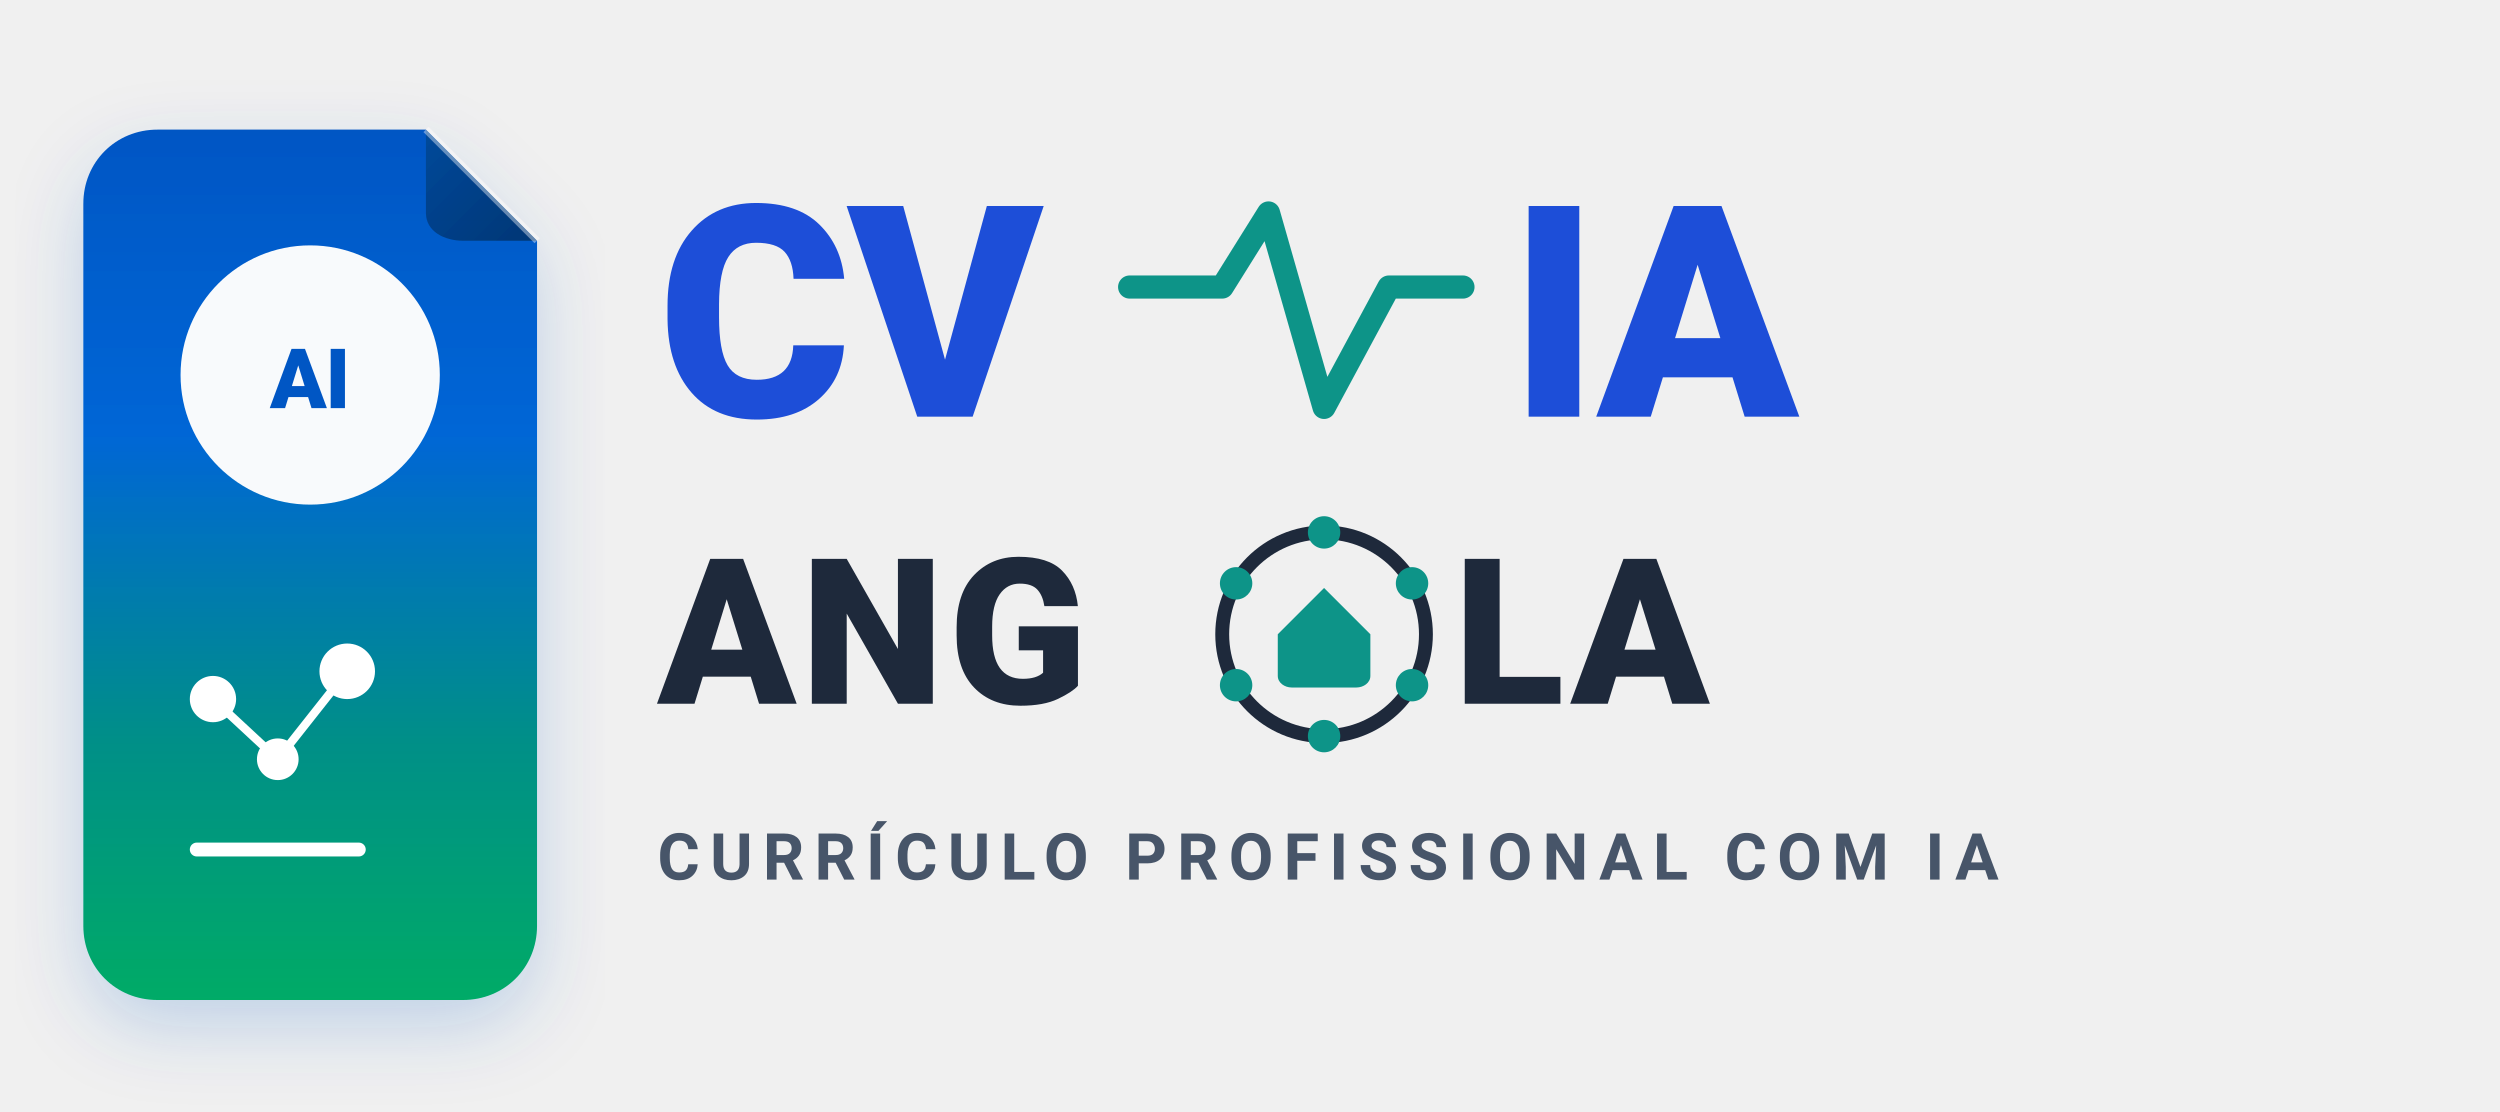
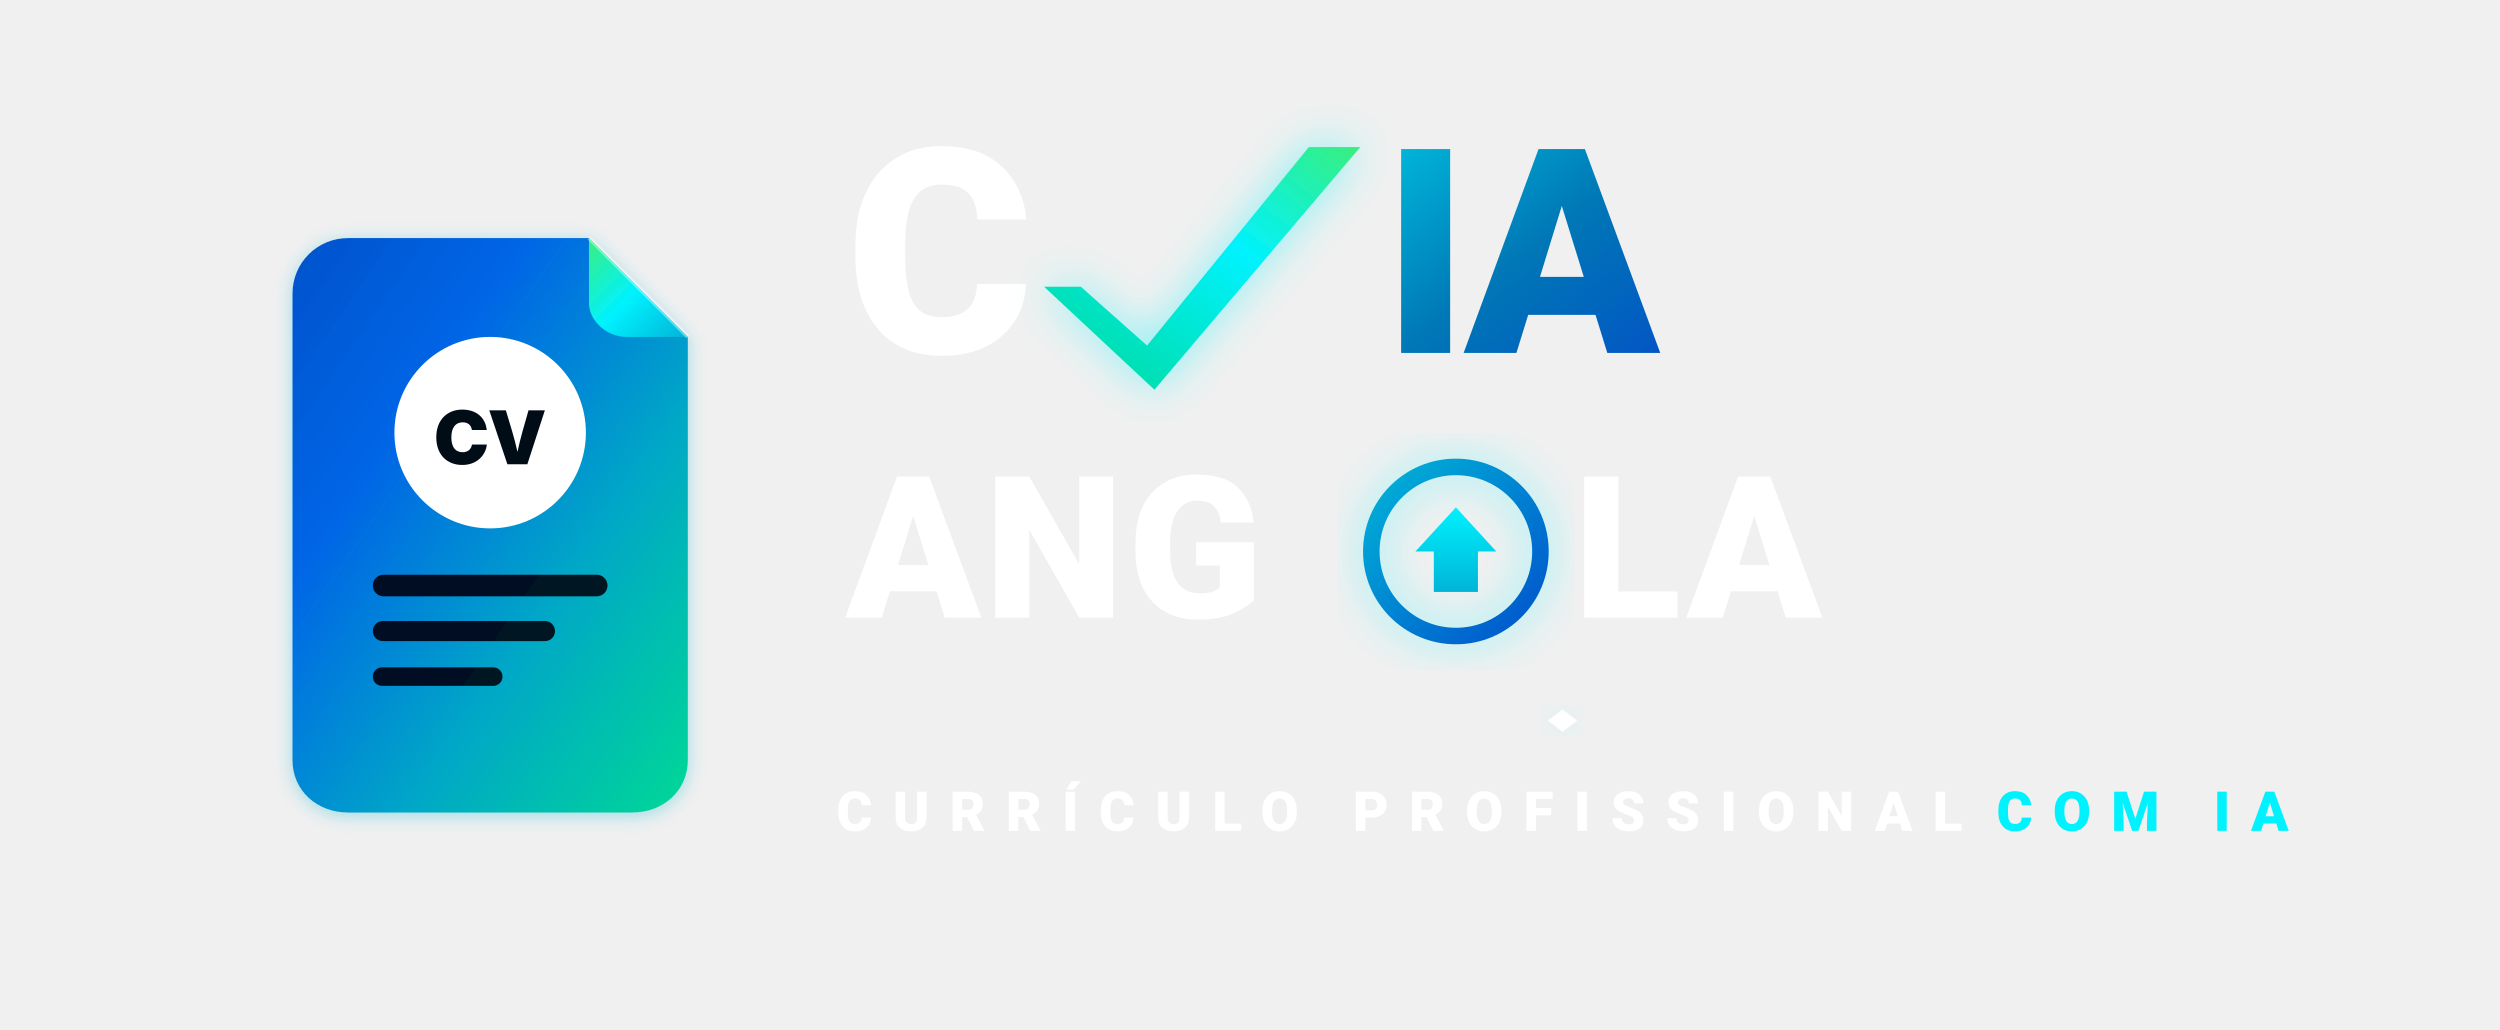
- <svg xmlns="http://www.w3.org/2000/svg" viewBox="0 0 540 240" width="540" height="240">
+ <svg xmlns="http://www.w3.org/2000/svg" viewBox="0 0 680 280" width="680" height="280">
  <defs>
-     <linearGradient id="fullDocGrad" x1="0%" y1="0%" x2="0%" y2="100%">
-       <stop offset="0%" stop-color="#0256c4" />
-       <stop offset="35%" stop-color="#0066d6" />
-       <stop offset="70%" stop-color="#008f88" />
-       <stop offset="100%" stop-color="#00ab66" />
+     <linearGradient id="fullBgGrad" x1="0%" y1="0%" x2="100%" y2="100%">
+       <stop offset="0%" stop-color="#050e20" />
+       <stop offset="50%" stop-color="#040a18" />
+       <stop offset="100%" stop-color="#02060f" />
    </linearGradient>
-     <linearGradient id="fullFoldGrad" x1="0%" y1="0%" x2="100%" y2="100%">
-       <stop offset="0%" stop-color="#004899" />
-       <stop offset="100%" stop-color="#003570" />
+     <linearGradient id="fullDocGrad" x1="0%" y1="0%" x2="100%" y2="100%">
+       <stop offset="0%" stop-color="#0052cc" />
+       <stop offset="30%" stop-color="#0066e6" />
+       <stop offset="65%" stop-color="#00a8c6" />
+       <stop offset="100%" stop-color="#00d896" />
    </linearGradient>
-     <filter id="fullShadow" x="-15%" y="-15%" width="130%" height="130%">
-       <feDropShadow dx="0" dy="6" stdDeviation="8" flood-color="#0256c4" flood-opacity="0.2" />
+     <linearGradient id="fullFlapGrad" x1="0%" y1="0%" x2="100%" y2="100%">
+       <stop offset="0%" stop-color="#38ef7d" />
+       <stop offset="50%" stop-color="#00f2fe" />
+       <stop offset="100%" stop-color="#00b4d8" />
+     </linearGradient>
+     <linearGradient id="checkVGrad" x1="0%" y1="100%" x2="100%" y2="0%">
+       <stop offset="0%" stop-color="#00d896" />
+       <stop offset="60%" stop-color="#00f2fe" />
+       <stop offset="100%" stop-color="#38ef7d" />
+     </linearGradient>
+     <linearGradient id="iaGrad" x1="0%" y1="0%" x2="100%" y2="100%">
+       <stop offset="0%" stop-color="#00b4d8" />
+       <stop offset="50%" stop-color="#0077b6" />
+       <stop offset="100%" stop-color="#0256c4" />
+     </linearGradient>
+     <linearGradient id="oRingGrad" x1="0%" y1="0%" x2="100%" y2="100%">
+       <stop offset="0%" stop-color="#00b4d8" />
+       <stop offset="100%" stop-color="#0052cc" />
+     </linearGradient>
+     <linearGradient id="oArrowGrad" x1="0%" y1="100%" x2="0%" y2="0%">
+       <stop offset="0%" stop-color="#00b4d8" />
+       <stop offset="100%" stop-color="#00f2fe" />
+     </linearGradient>
+     <linearGradient id="dividerGrad" x1="0%" y1="0%" x2="100%" y2="0%">
+       <stop offset="0%" stop-color="#00f2fe" stop-opacity="0" />
+       <stop offset="45%" stop-color="#00f2fe" stop-opacity="0.8" />
+       <stop offset="50%" stop-color="#ffffff" stop-opacity="1" />
+       <stop offset="55%" stop-color="#00f2fe" stop-opacity="0.8" />
+       <stop offset="100%" stop-color="#00f2fe" stop-opacity="0" />
+     </linearGradient>
+     <filter id="fullDocShadow" x="-20%" y="-20%" width="140%" height="140%">
+       <feDropShadow dx="0" dy="8" stdDeviation="12" flood-color="#000000" flood-opacity="0.6" />
+       <feDropShadow dx="0" dy="2" stdDeviation="6" flood-color="#00b4d8" flood-opacity="0.35" />
+     </filter>
+     <filter id="glowEffect" x="-20%" y="-20%" width="140%" height="140%">
+       <feDropShadow dx="0" dy="0" stdDeviation="6" flood-color="#00f2fe" flood-opacity="0.45" />
    </filter>
  </defs>
-   <g transform="translate(18, 16)" filter="url(#fullShadow)">
-     <path d="       M 16 12        L 74 12        L 98 36        L 98 184        C 98 193 91 200 82 200        L 16 200        C 7 200 0 193 0 184        L 0 28        C 0 19 7 12 16 12        Z" fill="url(#fullDocGrad)" />
-     <path d="       M 74 12        L 74 30        C 74 34 78 36 82 36        L 98 36        Z" fill="url(#fullFoldGrad)" opacity="0.95" />
-     <path d="M 74 12 L 98 36" stroke="rgba(255,255,255,0.4)" stroke-width="1.5" />
-     <circle cx="49" cy="65" r="28" fill="#f8fafc" />
-     <text x="49" y="66" text-anchor="middle" dominant-baseline="central" font-family="-apple-system, BlinkMacSystemFont, 'Segoe UI', Roboto, sans-serif" font-weight="800" font-size="18" fill="#0256c4" letter-spacing="-0.3">AI</text>
-     <line x1="28" y1="135" x2="42" y2="148" stroke="#ffffff" stroke-width="1.8" stroke-linecap="round" />
-     <line x1="42" y1="148" x2="57" y2="129" stroke="#ffffff" stroke-width="1.8" stroke-linecap="round" />
-     <circle cx="28" cy="135" r="5" fill="#ffffff" />
-     <circle cx="57" cy="129" r="6" fill="#ffffff" />
-     <circle cx="42" cy="148" r="4.5" fill="#ffffff" />
-     <rect x="23" y="166" width="38" height="3" rx="1.5" fill="#ffffff" />
+   <g transform="translate(30, 32) scale(0.42)" filter="url(#fullDocShadow)">
+     <path d="       M 154 78        L 310 78        L 374 142        L 374 416        C 374 436 358 450 338 450        L 154 450        C 134 450 118 436 118 416        L 118 114        C 118 94 134 78 154 78        Z" fill="url(#fullDocGrad)" />
+     <path d="       M 310 78        L 310 120        C 310 132 322 142 334 142        L 374 142        Z" fill="url(#fullFlapGrad)" />
+     <path d="M 310 78 L 374 142" stroke="rgba(255,255,255,0.4)" stroke-width="2.5" />
+     <circle cx="246" cy="204" r="62" fill="#ffffff" />
+     <text x="246" y="207" text-anchor="middle" dominant-baseline="central" font-family="system-ui, -apple-system, sans-serif" font-weight="900" font-size="48" fill="#040a18" letter-spacing="-1">CV</text>
+     <rect x="170" y="296" width="152" height="14" rx="7" fill="#040a18" opacity="0.95" />
+     <rect x="170" y="326" width="118" height="13" rx="6.5" fill="#040a18" opacity="0.95" />
+     <rect x="170" y="356" width="84" height="12" rx="6" fill="#040a18" opacity="0.95" />
  </g>
-   <g transform="translate(142, 0)">
-     <text x="0" y="90" font-family="-apple-system, BlinkMacSystemFont, 'Segoe UI', Roboto, sans-serif" font-weight="800" font-size="64" fill="#1d4ed8" letter-spacing="-1">CV</text>
-     <path d="M 102 62 L 122 62 L 132 46 L 144 88 L 158 62 L 174 62" fill="none" stroke="#0d9488" stroke-width="5" stroke-linecap="round" stroke-linejoin="round" />
-     <text x="184" y="90" font-family="-apple-system, BlinkMacSystemFont, 'Segoe UI', Roboto, sans-serif" font-weight="800" font-size="64" fill="#1d4ed8" letter-spacing="-1">IA</text>
-     <text x="0" y="152" font-family="-apple-system, BlinkMacSystemFont, 'Segoe UI', Roboto, sans-serif" font-weight="800" font-size="44" fill="#1e293b" letter-spacing="1">ANG</text>
-     <g transform="translate(144, 137)">
-       <circle cx="0" cy="0" r="22" fill="none" stroke="#1e293b" stroke-width="3" />
-       <circle cx="0" cy="-22" r="3.5" fill="#0d9488" />
-       <circle cx="19" cy="-11" r="3.5" fill="#0d9488" />
-       <circle cx="19" cy="11" r="3.5" fill="#0d9488" />
-       <circle cx="0" cy="22" r="3.5" fill="#0d9488" />
-       <circle cx="-19" cy="11" r="3.5" fill="#0d9488" />
-       <circle cx="-19" cy="-11" r="3.5" fill="#0d9488" />
-       <path d="M 0 -10 L 10 0 L 10 9 C 10 10.5 8.5 11.5 7 11.5 L -7 11.5 C -8.5 11.5 -10 10.5 -10 9 L -10 0 Z" fill="#0d9488" />
+   <g transform="translate(230, 96)">
+     <text x="0" y="0" font-family="system-ui, -apple-system, BlinkMacSystemFont, 'Segoe UI', Roboto, sans-serif" font-weight="900" font-size="78" fill="#ffffff" letter-spacing="-2">C</text>
+     <path d="M 54 -18 L 84 10 L 140 -56 L 126 -56 L 82 -2 L 64 -18 Z" fill="url(#checkVGrad)" filter="url(#glowEffect)" />
+     <text x="146" y="0" font-family="system-ui, -apple-system, BlinkMacSystemFont, 'Segoe UI', Roboto, sans-serif" font-weight="900" font-size="78" fill="url(#iaGrad)" letter-spacing="-2">IA</text>
+   </g>
+   <g transform="translate(230, 168)">
+     <text x="0" y="0" font-family="system-ui, -apple-system, BlinkMacSystemFont, 'Segoe UI', Roboto, sans-serif" font-weight="900" font-size="54" fill="#ffffff" letter-spacing="1">ANG</text>
+     <g transform="translate(142, -18)">
+       <circle cx="24" cy="0" r="23" fill="none" stroke="url(#oRingGrad)" stroke-width="4.5" filter="url(#glowEffect)" />
+       <path d="M 24 -12 L 35 0 L 30 0 L 30 11 L 18 11 L 18 0 L 13 0 Z" fill="url(#oArrowGrad)" />
    </g>
-     <text x="172" y="152" font-family="-apple-system, BlinkMacSystemFont, 'Segoe UI', Roboto, sans-serif" font-weight="800" font-size="44" fill="#1e293b" letter-spacing="1">LA</text>
-     <text x="0" y="190" font-family="-apple-system, BlinkMacSystemFont, 'Segoe UI', Roboto, sans-serif" font-weight="700" font-size="14" fill="#475569" letter-spacing="2.2">CURRÍCULO PROFISSIONAL COM IA</text>
+     <text x="198" y="0" font-family="system-ui, -apple-system, BlinkMacSystemFont, 'Segoe UI', Roboto, sans-serif" font-weight="900" font-size="54" fill="#ffffff" letter-spacing="1">LA</text>
  </g>
+   <line x1="230" y1="196" x2="620" y2="196" stroke="url(#dividerGrad)" stroke-width="1.8" />
+   <polygon points="425,193 429,196 425,199 421,196" fill="#ffffff" filter="url(#glowEffect)" />
+   <text x="425" y="226" text-anchor="middle" font-family="system-ui, -apple-system, BlinkMacSystemFont, 'Segoe UI', Roboto, sans-serif" font-weight="800" font-size="15" fill="#ffffff" letter-spacing="5.5">
+     CURRÍCULO PROFISSIONAL <tspan fill="#00f2fe">COM IA</tspan>
+   </text>
</svg>
